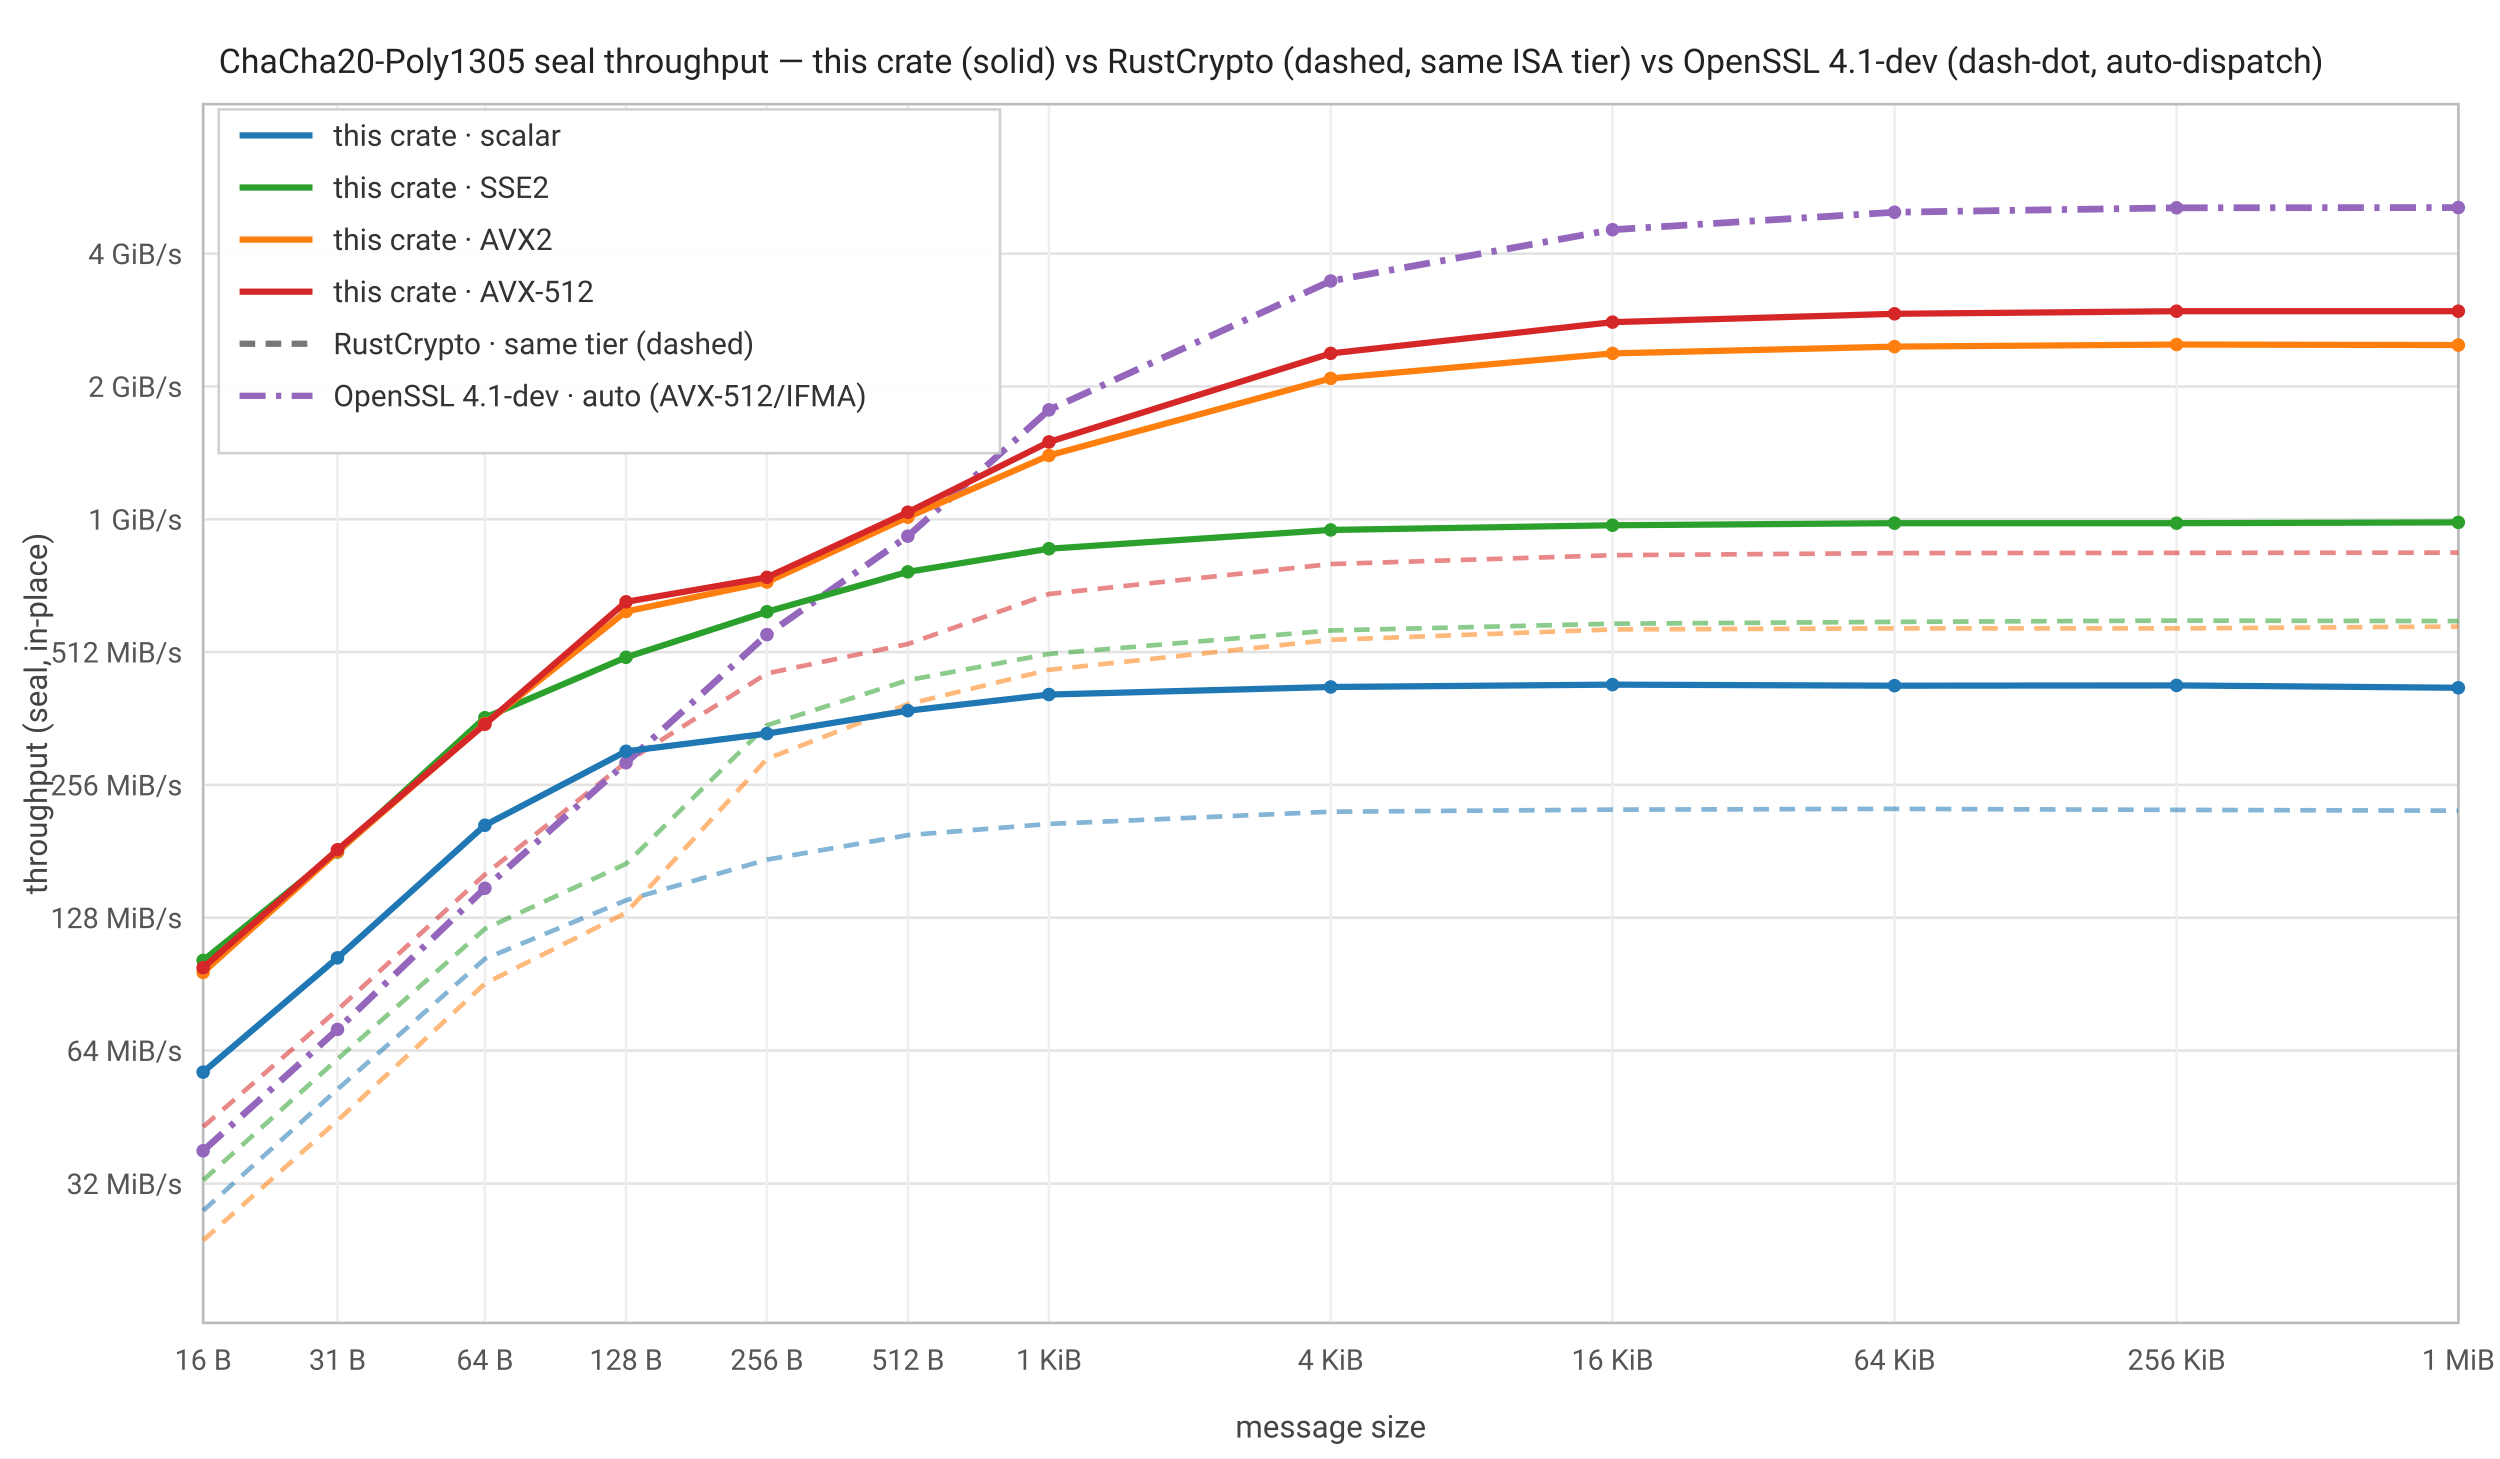
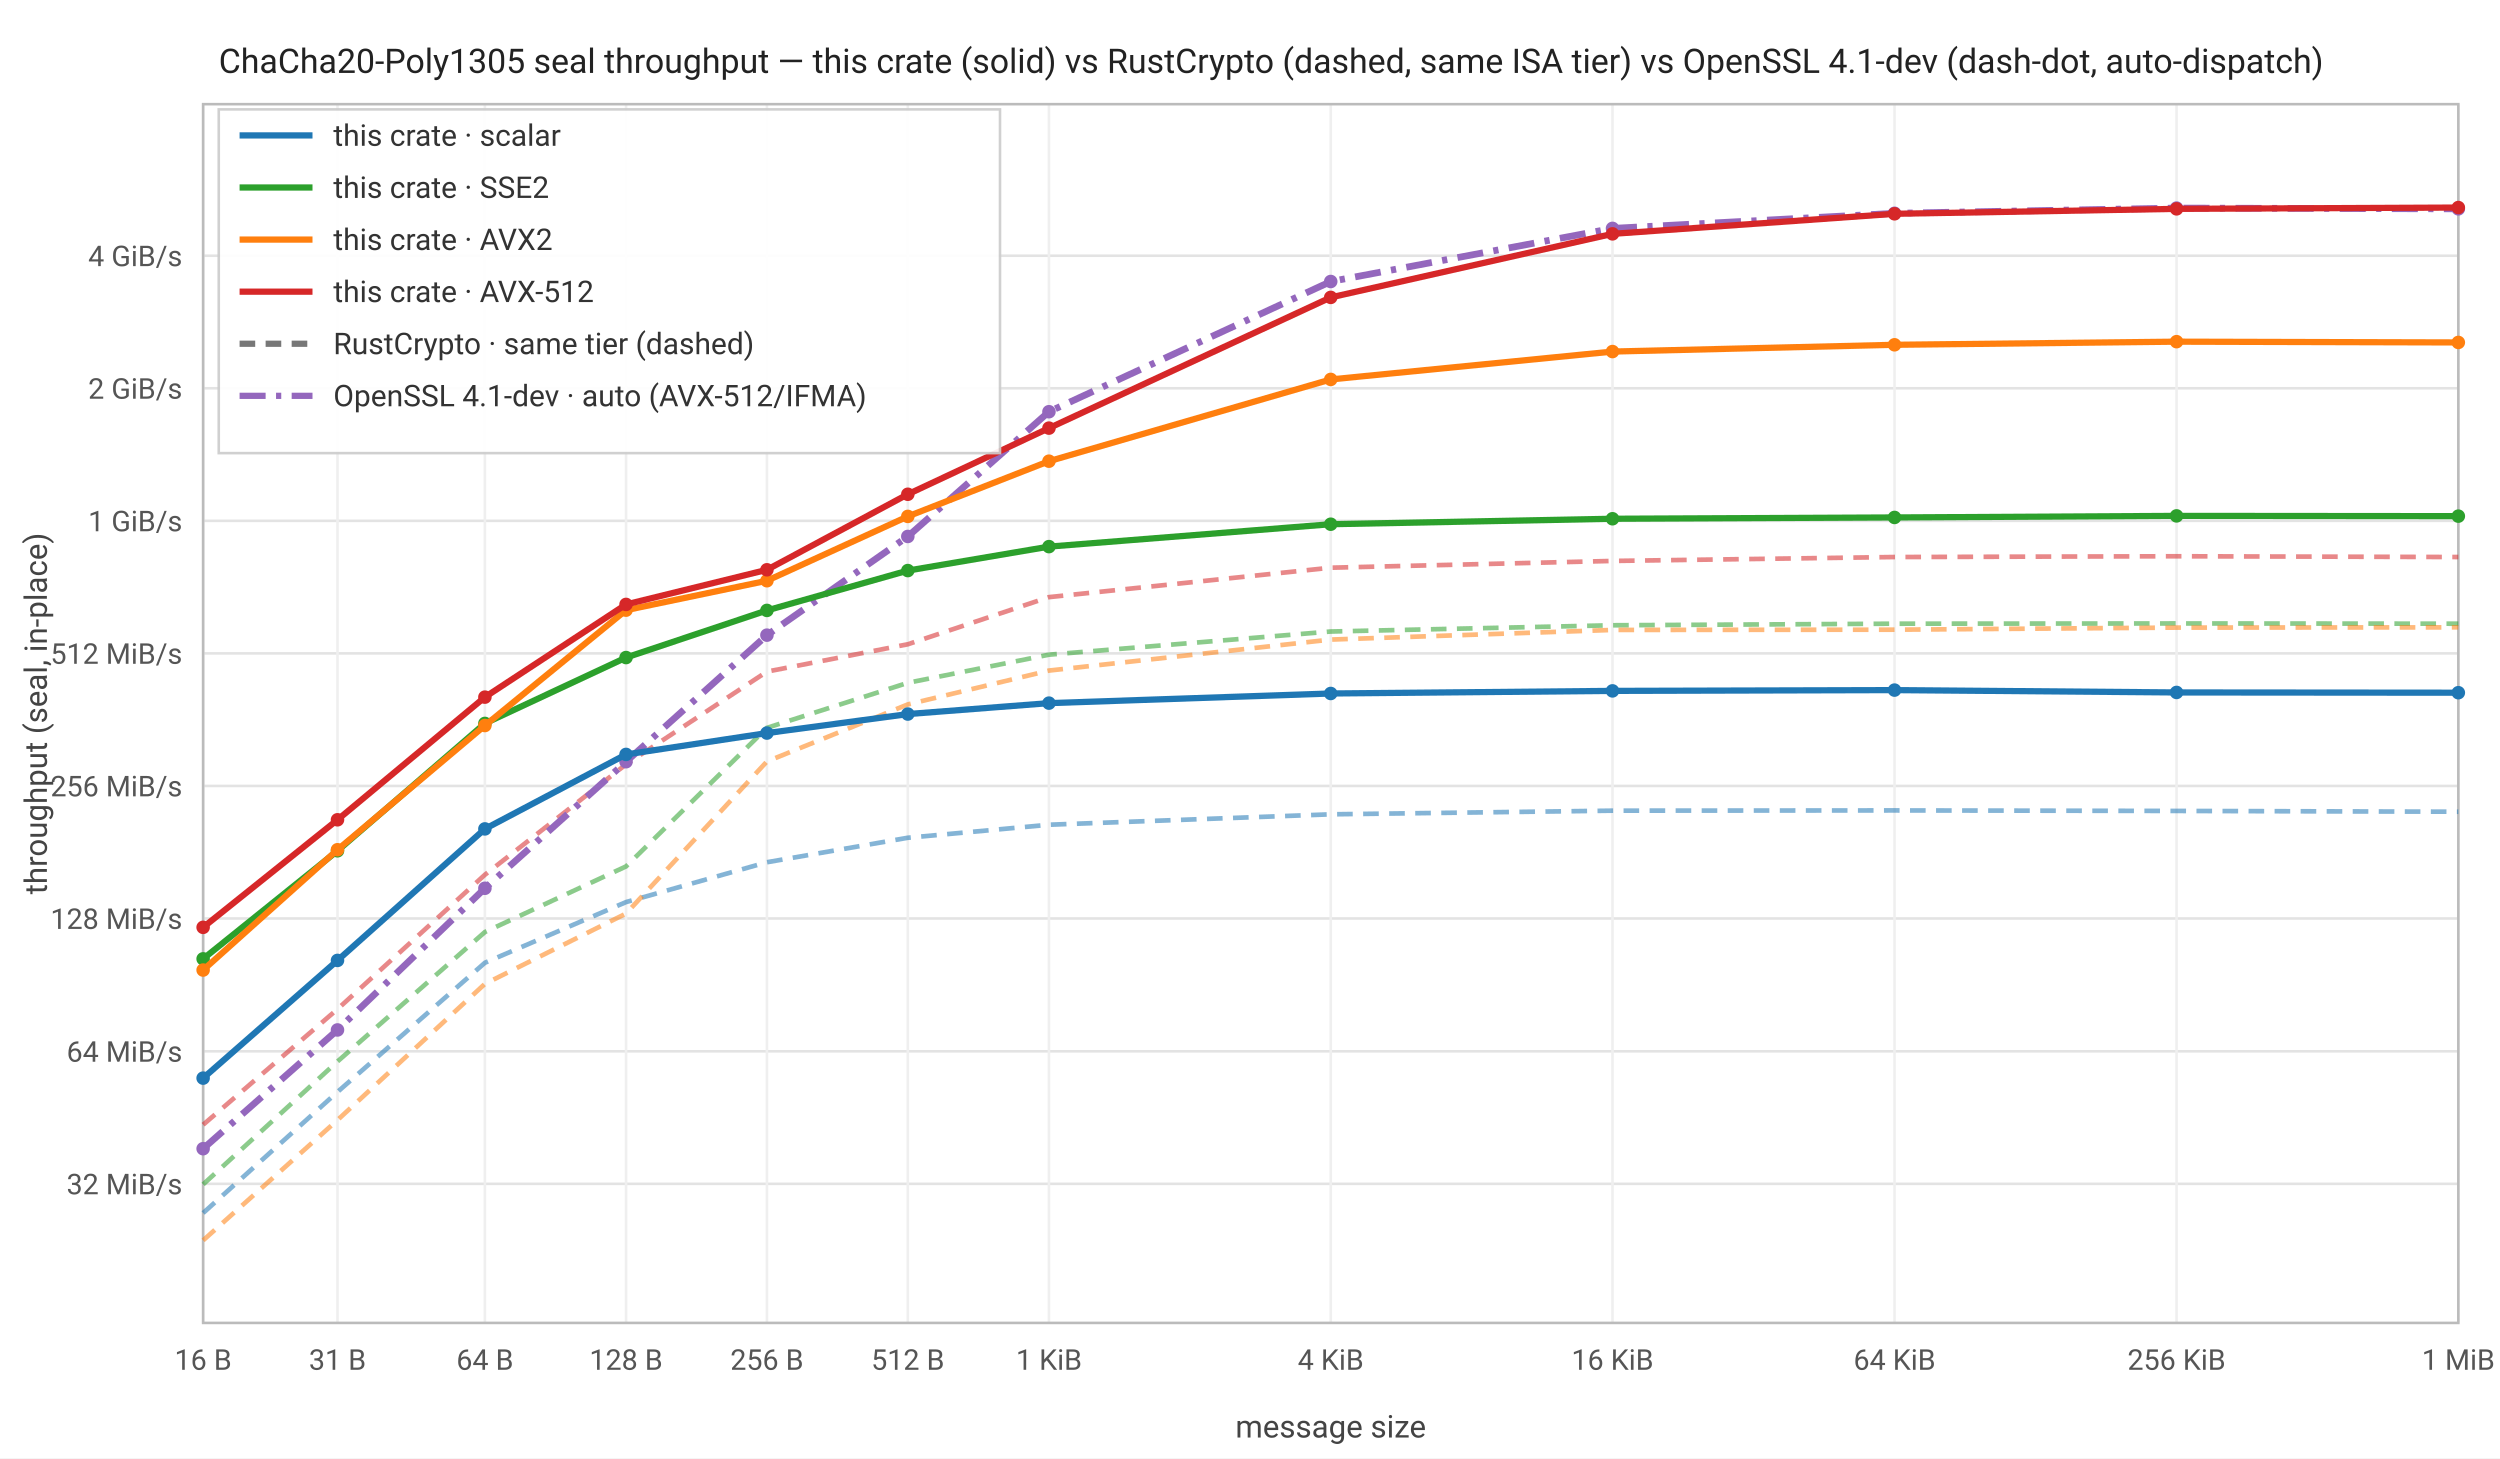
<svg xmlns="http://www.w3.org/2000/svg" width="960" height="560" viewBox="0 0 960 560">
  <rect width="960" height="560" fill="white" />
-   <line x1="78" y1="454.5" x2="944" y2="454.5" stroke="#e3e3e3" stroke-width="1" />
-   <text x="70.0" y="458.5" font-size="11" text-anchor="end" fill="#555" font-family="system-ui,-apple-system,Segoe UI,Roboto,sans-serif">32 MiB/s</text>
-   <line x1="78" y1="403.4" x2="944" y2="403.4" stroke="#e3e3e3" stroke-width="1" />
-   <text x="70.0" y="407.4" font-size="11" text-anchor="end" fill="#555" font-family="system-ui,-apple-system,Segoe UI,Roboto,sans-serif">64 MiB/s</text>
-   <line x1="78" y1="352.4" x2="944" y2="352.4" stroke="#e3e3e3" stroke-width="1" />
-   <text x="70.0" y="356.4" font-size="11" text-anchor="end" fill="#555" font-family="system-ui,-apple-system,Segoe UI,Roboto,sans-serif">128 MiB/s</text>
-   <line x1="78" y1="301.4" x2="944" y2="301.4" stroke="#e3e3e3" stroke-width="1" />
-   <text x="70.0" y="305.4" font-size="11" text-anchor="end" fill="#555" font-family="system-ui,-apple-system,Segoe UI,Roboto,sans-serif">256 MiB/s</text>
-   <line x1="78" y1="250.4" x2="944" y2="250.4" stroke="#e3e3e3" stroke-width="1" />
-   <text x="70.0" y="254.4" font-size="11" text-anchor="end" fill="#555" font-family="system-ui,-apple-system,Segoe UI,Roboto,sans-serif">512 MiB/s</text>
-   <line x1="78" y1="199.4" x2="944" y2="199.4" stroke="#e3e3e3" stroke-width="1" />
-   <text x="70.0" y="203.4" font-size="11" text-anchor="end" fill="#555" font-family="system-ui,-apple-system,Segoe UI,Roboto,sans-serif">1 GiB/s</text>
-   <line x1="78" y1="148.4" x2="944" y2="148.4" stroke="#e3e3e3" stroke-width="1" />
-   <text x="70.0" y="152.4" font-size="11" text-anchor="end" fill="#555" font-family="system-ui,-apple-system,Segoe UI,Roboto,sans-serif">2 GiB/s</text>
-   <line x1="78" y1="97.4" x2="944" y2="97.4" stroke="#e3e3e3" stroke-width="1" />
-   <text x="70.0" y="101.4" font-size="11" text-anchor="end" fill="#555" font-family="system-ui,-apple-system,Segoe UI,Roboto,sans-serif">4 GiB/s</text>
+   <line x1="78" y1="454.6" x2="944" y2="454.6" stroke="#e3e3e3" stroke-width="1" />
+   <text x="70.0" y="458.6" font-size="11" text-anchor="end" fill="#555" font-family="system-ui,-apple-system,Segoe UI,Roboto,sans-serif">32 MiB/s</text>
+   <line x1="78" y1="403.7" x2="944" y2="403.7" stroke="#e3e3e3" stroke-width="1" />
+   <text x="70.0" y="407.7" font-size="11" text-anchor="end" fill="#555" font-family="system-ui,-apple-system,Segoe UI,Roboto,sans-serif">64 MiB/s</text>
+   <line x1="78" y1="352.7" x2="944" y2="352.7" stroke="#e3e3e3" stroke-width="1" />
+   <text x="70.0" y="356.7" font-size="11" text-anchor="end" fill="#555" font-family="system-ui,-apple-system,Segoe UI,Roboto,sans-serif">128 MiB/s</text>
+   <line x1="78" y1="301.8" x2="944" y2="301.8" stroke="#e3e3e3" stroke-width="1" />
+   <text x="70.0" y="305.8" font-size="11" text-anchor="end" fill="#555" font-family="system-ui,-apple-system,Segoe UI,Roboto,sans-serif">256 MiB/s</text>
+   <line x1="78" y1="250.9" x2="944" y2="250.9" stroke="#e3e3e3" stroke-width="1" />
+   <text x="70.0" y="254.9" font-size="11" text-anchor="end" fill="#555" font-family="system-ui,-apple-system,Segoe UI,Roboto,sans-serif">512 MiB/s</text>
+   <line x1="78" y1="200.0" x2="944" y2="200.0" stroke="#e3e3e3" stroke-width="1" />
+   <text x="70.0" y="204.0" font-size="11" text-anchor="end" fill="#555" font-family="system-ui,-apple-system,Segoe UI,Roboto,sans-serif">1 GiB/s</text>
+   <line x1="78" y1="149.1" x2="944" y2="149.1" stroke="#e3e3e3" stroke-width="1" />
+   <text x="70.0" y="153.1" font-size="11" text-anchor="end" fill="#555" font-family="system-ui,-apple-system,Segoe UI,Roboto,sans-serif">2 GiB/s</text>
+   <line x1="78" y1="98.2" x2="944" y2="98.2" stroke="#e3e3e3" stroke-width="1" />
+   <text x="70.0" y="102.2" font-size="11" text-anchor="end" fill="#555" font-family="system-ui,-apple-system,Segoe UI,Roboto,sans-serif">4 GiB/s</text>
  <line x1="78.0" y1="40" x2="78.0" y2="508" stroke="#efefef" stroke-width="1" />
  <text x="78.0" y="526.0" font-size="11" text-anchor="middle" fill="#555" font-family="system-ui,-apple-system,Segoe UI,Roboto,sans-serif">16 B</text>
  <line x1="129.6" y1="40" x2="129.6" y2="508" stroke="#efefef" stroke-width="1" />
  <text x="129.6" y="526.0" font-size="11" text-anchor="middle" fill="#555" font-family="system-ui,-apple-system,Segoe UI,Roboto,sans-serif">31 B</text>
  <line x1="186.2" y1="40" x2="186.2" y2="508" stroke="#efefef" stroke-width="1" />
  <text x="186.2" y="526.0" font-size="11" text-anchor="middle" fill="#555" font-family="system-ui,-apple-system,Segoe UI,Roboto,sans-serif">64 B</text>
  <line x1="240.4" y1="40" x2="240.4" y2="508" stroke="#efefef" stroke-width="1" />
  <text x="240.4" y="526.0" font-size="11" text-anchor="middle" fill="#555" font-family="system-ui,-apple-system,Segoe UI,Roboto,sans-serif">128 B</text>
  <line x1="294.5" y1="40" x2="294.5" y2="508" stroke="#efefef" stroke-width="1" />
  <text x="294.5" y="526.0" font-size="11" text-anchor="middle" fill="#555" font-family="system-ui,-apple-system,Segoe UI,Roboto,sans-serif">256 B</text>
  <line x1="348.6" y1="40" x2="348.6" y2="508" stroke="#efefef" stroke-width="1" />
  <text x="348.6" y="526.0" font-size="11" text-anchor="middle" fill="#555" font-family="system-ui,-apple-system,Segoe UI,Roboto,sans-serif">512 B</text>
  <line x1="402.8" y1="40" x2="402.8" y2="508" stroke="#efefef" stroke-width="1" />
  <text x="402.8" y="526.0" font-size="11" text-anchor="middle" fill="#555" font-family="system-ui,-apple-system,Segoe UI,Roboto,sans-serif">1 KiB</text>
  <line x1="511.0" y1="40" x2="511.0" y2="508" stroke="#efefef" stroke-width="1" />
  <text x="511.0" y="526.0" font-size="11" text-anchor="middle" fill="#555" font-family="system-ui,-apple-system,Segoe UI,Roboto,sans-serif">4 KiB</text>
  <line x1="619.2" y1="40" x2="619.2" y2="508" stroke="#efefef" stroke-width="1" />
  <text x="619.2" y="526.0" font-size="11" text-anchor="middle" fill="#555" font-family="system-ui,-apple-system,Segoe UI,Roboto,sans-serif">16 KiB</text>
  <line x1="727.5" y1="40" x2="727.5" y2="508" stroke="#efefef" stroke-width="1" />
  <text x="727.5" y="526.0" font-size="11" text-anchor="middle" fill="#555" font-family="system-ui,-apple-system,Segoe UI,Roboto,sans-serif">64 KiB</text>
  <line x1="835.8" y1="40" x2="835.8" y2="508" stroke="#efefef" stroke-width="1" />
  <text x="835.8" y="526.0" font-size="11" text-anchor="middle" fill="#555" font-family="system-ui,-apple-system,Segoe UI,Roboto,sans-serif">256 KiB</text>
  <line x1="944.0" y1="40" x2="944.0" y2="508" stroke="#efefef" stroke-width="1" />
  <text x="944.0" y="526.0" font-size="11" text-anchor="middle" fill="#555" font-family="system-ui,-apple-system,Segoe UI,Roboto,sans-serif">1 MiB</text>
  <rect x="78" y="40" width="866" height="468" fill="none" stroke="#bbb" />
  <text x="511.0" y="552.0" font-size="12" text-anchor="middle" fill="#444" font-family="system-ui,-apple-system,Segoe UI,Roboto,sans-serif">message size</text>
  <text x="18.0" y="274.0" font-size="12" text-anchor="middle" fill="#444" font-family="system-ui,-apple-system,Segoe UI,Roboto,sans-serif" transform="rotate(-90 18 274.0)">throughput (seal, in-place)</text>
-   <polyline points="78.0,464.9 129.6,418.3 186.2,368.2 240.4,345.7 294.5,330.1 348.6,320.7 402.8,316.4 511.0,311.7 619.2,310.9 727.5,310.6 835.8,311.0 944.0,311.3" fill="none" stroke="#1f77b4" stroke-width="1.8" stroke-dasharray="6 4" opacity="0.55" />
-   <polyline points="78.0,453.2 129.6,406.7 186.2,356.7 240.4,331.7 294.5,278.5 348.6,261.2 402.8,251.1 511.0,242.1 619.2,239.5 727.5,238.8 835.8,238.3 944.0,238.5" fill="none" stroke="#2ca02c" stroke-width="1.8" stroke-dasharray="6 4" opacity="0.55" />
-   <polyline points="78.0,476.3 129.6,430.3 186.2,377.7 240.4,350.5 294.5,291.4 348.6,270.4 402.8,257.2 511.0,245.7 619.2,241.7 727.5,241.3 835.8,241.3 944.0,240.6" fill="none" stroke="#ff7f0e" stroke-width="1.8" stroke-dasharray="6 4" opacity="0.55" />
-   <polyline points="78.0,432.7 129.6,387.8 186.2,335.8 240.4,292.7 294.5,258.6 348.6,247.3 402.8,228.1 511.0,216.6 619.2,213.2 727.5,212.4 835.8,212.3 944.0,212.2" fill="none" stroke="#d62728" stroke-width="1.8" stroke-dasharray="6 4" opacity="0.55" />
-   <polyline points="78.0,441.9 129.6,395.3 186.2,341.1 240.4,292.9 294.5,243.7 348.6,205.9 402.8,157.4 511.0,107.9 619.2,88.2 727.5,81.5 835.8,79.8 944.0,79.7" fill="none" stroke="#9467bd" stroke-width="2.6" stroke-dasharray="10 4 2 4" opacity="1.0" />
-   <circle cx="78.0" cy="441.9" r="2.6" fill="#9467bd" opacity="1.0" />
-   <circle cx="129.6" cy="395.3" r="2.6" fill="#9467bd" opacity="1.0" />
+   <polyline points="78.0,465.8 129.6,419.3 186.2,369.7 240.4,346.4 294.5,331.1 348.6,321.7 402.8,316.7 511.0,312.7 619.2,311.3 727.5,311.2 835.8,311.4 944.0,311.7" fill="none" stroke="#1f77b4" stroke-width="1.8" stroke-dasharray="6 4" opacity="0.55" />
+   <polyline points="78.0,454.8 129.6,407.6 186.2,357.9 240.4,332.7 294.5,279.5 348.6,262.2 402.8,251.4 511.0,242.5 619.2,240.1 727.5,239.5 835.8,239.4 944.0,239.5" fill="none" stroke="#2ca02c" stroke-width="1.8" stroke-dasharray="6 4" opacity="0.55" />
+   <polyline points="78.0,476.3 129.6,430.1 186.2,377.8 240.4,350.8 294.5,292.4 348.6,270.5 402.8,257.5 511.0,245.6 619.2,241.9 727.5,241.8 835.8,241.0 944.0,240.9" fill="none" stroke="#ff7f0e" stroke-width="1.8" stroke-dasharray="6 4" opacity="0.55" />
+   <polyline points="78.0,431.9 129.6,387.5 186.2,335.9 240.4,293.5 294.5,257.9 348.6,247.4 402.8,229.3 511.0,218.0 619.2,215.4 727.5,213.9 835.8,213.6 944.0,213.9" fill="none" stroke="#d62728" stroke-width="1.8" stroke-dasharray="6 4" opacity="0.55" />
+   <polyline points="78.0,441.1 129.6,395.5 186.2,341.1 240.4,292.5 294.5,243.9 348.6,206.0 402.8,158.1 511.0,108.1 619.2,87.7 727.5,81.9 835.8,79.9 944.0,80.2" fill="none" stroke="#9467bd" stroke-width="2.6" stroke-dasharray="10 4 2 4" opacity="1.0" />
+   <circle cx="78.0" cy="441.1" r="2.6" fill="#9467bd" opacity="1.0" />
+   <circle cx="129.6" cy="395.5" r="2.6" fill="#9467bd" opacity="1.0" />
  <circle cx="186.2" cy="341.1" r="2.6" fill="#9467bd" opacity="1.0" />
-   <circle cx="240.4" cy="292.9" r="2.6" fill="#9467bd" opacity="1.0" />
-   <circle cx="294.5" cy="243.7" r="2.6" fill="#9467bd" opacity="1.0" />
-   <circle cx="348.6" cy="205.9" r="2.6" fill="#9467bd" opacity="1.0" />
-   <circle cx="402.8" cy="157.4" r="2.6" fill="#9467bd" opacity="1.0" />
-   <circle cx="511.0" cy="107.9" r="2.6" fill="#9467bd" opacity="1.0" />
-   <circle cx="619.2" cy="88.2" r="2.6" fill="#9467bd" opacity="1.0" />
-   <circle cx="727.5" cy="81.5" r="2.6" fill="#9467bd" opacity="1.0" />
-   <circle cx="835.8" cy="79.8" r="2.6" fill="#9467bd" opacity="1.0" />
-   <circle cx="944.0" cy="79.7" r="2.6" fill="#9467bd" opacity="1.0" />
-   <polyline points="78.0,411.7 129.6,367.8 186.2,316.9 240.4,288.5 294.5,281.7 348.6,272.9 402.8,266.7 511.0,263.8 619.2,262.9 727.5,263.3 835.8,263.2 944.0,264.1" fill="none" stroke="#1f77b4" stroke-width="2.4" opacity="1.0" />
-   <circle cx="78.0" cy="411.7" r="2.6" fill="#1f77b4" opacity="1.0" />
-   <circle cx="129.6" cy="367.8" r="2.6" fill="#1f77b4" opacity="1.0" />
-   <circle cx="186.2" cy="316.9" r="2.6" fill="#1f77b4" opacity="1.0" />
-   <circle cx="240.4" cy="288.5" r="2.6" fill="#1f77b4" opacity="1.0" />
-   <circle cx="294.5" cy="281.7" r="2.6" fill="#1f77b4" opacity="1.0" />
-   <circle cx="348.6" cy="272.9" r="2.6" fill="#1f77b4" opacity="1.0" />
-   <circle cx="402.8" cy="266.7" r="2.6" fill="#1f77b4" opacity="1.0" />
-   <circle cx="511.0" cy="263.8" r="2.6" fill="#1f77b4" opacity="1.0" />
-   <circle cx="619.2" cy="262.9" r="2.6" fill="#1f77b4" opacity="1.0" />
-   <circle cx="727.5" cy="263.3" r="2.6" fill="#1f77b4" opacity="1.0" />
-   <circle cx="835.8" cy="263.2" r="2.6" fill="#1f77b4" opacity="1.0" />
-   <circle cx="944.0" cy="264.1" r="2.6" fill="#1f77b4" opacity="1.0" />
-   <polyline points="78.0,368.8 129.6,327.2 186.2,275.6 240.4,252.4 294.5,234.9 348.6,219.6 402.8,210.7 511.0,203.5 619.2,201.7 727.5,200.9 835.8,200.9 944.0,200.6" fill="none" stroke="#2ca02c" stroke-width="2.4" opacity="1.0" />
-   <circle cx="78.0" cy="368.8" r="2.6" fill="#2ca02c" opacity="1.0" />
-   <circle cx="129.6" cy="327.2" r="2.6" fill="#2ca02c" opacity="1.0" />
-   <circle cx="186.2" cy="275.6" r="2.6" fill="#2ca02c" opacity="1.0" />
-   <circle cx="240.4" cy="252.4" r="2.6" fill="#2ca02c" opacity="1.0" />
-   <circle cx="294.5" cy="234.9" r="2.6" fill="#2ca02c" opacity="1.0" />
-   <circle cx="348.6" cy="219.6" r="2.6" fill="#2ca02c" opacity="1.0" />
-   <circle cx="402.8" cy="210.7" r="2.6" fill="#2ca02c" opacity="1.0" />
-   <circle cx="511.0" cy="203.5" r="2.6" fill="#2ca02c" opacity="1.0" />
-   <circle cx="619.2" cy="201.7" r="2.6" fill="#2ca02c" opacity="1.0" />
-   <circle cx="727.5" cy="200.9" r="2.6" fill="#2ca02c" opacity="1.0" />
-   <circle cx="835.8" cy="200.9" r="2.6" fill="#2ca02c" opacity="1.0" />
-   <circle cx="944.0" cy="200.6" r="2.6" fill="#2ca02c" opacity="1.0" />
-   <polyline points="78.0,373.4 129.6,327.0 186.2,277.9 240.4,234.8 294.5,223.5 348.6,198.6 402.8,174.9 511.0,145.3 619.2,135.7 727.5,133.1 835.8,132.3 944.0,132.5" fill="none" stroke="#ff7f0e" stroke-width="2.4" opacity="1.0" />
-   <circle cx="78.0" cy="373.4" r="2.6" fill="#ff7f0e" opacity="1.0" />
-   <circle cx="129.6" cy="327.0" r="2.6" fill="#ff7f0e" opacity="1.0" />
-   <circle cx="186.2" cy="277.9" r="2.6" fill="#ff7f0e" opacity="1.0" />
-   <circle cx="240.4" cy="234.8" r="2.6" fill="#ff7f0e" opacity="1.0" />
-   <circle cx="294.5" cy="223.5" r="2.6" fill="#ff7f0e" opacity="1.0" />
-   <circle cx="348.6" cy="198.6" r="2.6" fill="#ff7f0e" opacity="1.0" />
-   <circle cx="402.8" cy="174.9" r="2.6" fill="#ff7f0e" opacity="1.0" />
-   <circle cx="511.0" cy="145.3" r="2.6" fill="#ff7f0e" opacity="1.0" />
-   <circle cx="619.2" cy="135.7" r="2.6" fill="#ff7f0e" opacity="1.0" />
-   <circle cx="727.5" cy="133.1" r="2.6" fill="#ff7f0e" opacity="1.0" />
-   <circle cx="835.8" cy="132.3" r="2.6" fill="#ff7f0e" opacity="1.0" />
-   <circle cx="944.0" cy="132.5" r="2.6" fill="#ff7f0e" opacity="1.0" />
-   <polyline points="78.0,371.6 129.6,326.3 186.2,278.1 240.4,231.1 294.5,221.7 348.6,196.7 402.8,169.7 511.0,135.7 619.2,123.7 727.5,120.5 835.8,119.5 944.0,119.5" fill="none" stroke="#d62728" stroke-width="2.4" opacity="1.0" />
-   <circle cx="78.0" cy="371.6" r="2.6" fill="#d62728" opacity="1.0" />
-   <circle cx="129.6" cy="326.3" r="2.6" fill="#d62728" opacity="1.0" />
-   <circle cx="186.2" cy="278.1" r="2.6" fill="#d62728" opacity="1.0" />
-   <circle cx="240.4" cy="231.1" r="2.6" fill="#d62728" opacity="1.0" />
-   <circle cx="294.5" cy="221.7" r="2.6" fill="#d62728" opacity="1.0" />
-   <circle cx="348.6" cy="196.7" r="2.6" fill="#d62728" opacity="1.0" />
-   <circle cx="402.8" cy="169.7" r="2.6" fill="#d62728" opacity="1.0" />
-   <circle cx="511.0" cy="135.7" r="2.6" fill="#d62728" opacity="1.0" />
-   <circle cx="619.2" cy="123.7" r="2.6" fill="#d62728" opacity="1.0" />
-   <circle cx="727.5" cy="120.5" r="2.6" fill="#d62728" opacity="1.0" />
-   <circle cx="835.8" cy="119.5" r="2.6" fill="#d62728" opacity="1.0" />
-   <circle cx="944.0" cy="119.5" r="2.6" fill="#d62728" opacity="1.0" />
+   <circle cx="240.4" cy="292.5" r="2.6" fill="#9467bd" opacity="1.0" />
+   <circle cx="294.5" cy="243.9" r="2.6" fill="#9467bd" opacity="1.0" />
+   <circle cx="348.6" cy="206.0" r="2.6" fill="#9467bd" opacity="1.0" />
+   <circle cx="402.8" cy="158.1" r="2.6" fill="#9467bd" opacity="1.0" />
+   <circle cx="511.0" cy="108.1" r="2.6" fill="#9467bd" opacity="1.0" />
+   <circle cx="619.2" cy="87.7" r="2.6" fill="#9467bd" opacity="1.0" />
+   <circle cx="727.5" cy="81.9" r="2.6" fill="#9467bd" opacity="1.0" />
+   <circle cx="835.8" cy="79.9" r="2.6" fill="#9467bd" opacity="1.0" />
+   <circle cx="944.0" cy="80.2" r="2.6" fill="#9467bd" opacity="1.0" />
+   <polyline points="78.0,414.0 129.6,368.8 186.2,318.3 240.4,289.7 294.5,281.5 348.6,274.2 402.8,270.0 511.0,266.3 619.2,265.3 727.5,265.0 835.8,265.9 944.0,266.0" fill="none" stroke="#1f77b4" stroke-width="2.4" opacity="1.0" />
+   <circle cx="78.0" cy="414.0" r="2.6" fill="#1f77b4" opacity="1.0" />
+   <circle cx="129.6" cy="368.8" r="2.6" fill="#1f77b4" opacity="1.0" />
+   <circle cx="186.2" cy="318.3" r="2.6" fill="#1f77b4" opacity="1.0" />
+   <circle cx="240.4" cy="289.7" r="2.6" fill="#1f77b4" opacity="1.0" />
+   <circle cx="294.5" cy="281.5" r="2.6" fill="#1f77b4" opacity="1.0" />
+   <circle cx="348.6" cy="274.2" r="2.6" fill="#1f77b4" opacity="1.0" />
+   <circle cx="402.8" cy="270.0" r="2.6" fill="#1f77b4" opacity="1.0" />
+   <circle cx="511.0" cy="266.3" r="2.6" fill="#1f77b4" opacity="1.0" />
+   <circle cx="619.2" cy="265.3" r="2.6" fill="#1f77b4" opacity="1.0" />
+   <circle cx="727.5" cy="265.0" r="2.6" fill="#1f77b4" opacity="1.0" />
+   <circle cx="835.8" cy="265.9" r="2.6" fill="#1f77b4" opacity="1.0" />
+   <circle cx="944.0" cy="266.0" r="2.6" fill="#1f77b4" opacity="1.0" />
+   <polyline points="78.0,368.2 129.6,326.7 186.2,277.8 240.4,252.5 294.5,234.4 348.6,219.1 402.8,209.9 511.0,201.3 619.2,199.2 727.5,198.7 835.8,198.1 944.0,198.2" fill="none" stroke="#2ca02c" stroke-width="2.4" opacity="1.0" />
+   <circle cx="78.0" cy="368.2" r="2.6" fill="#2ca02c" opacity="1.0" />
+   <circle cx="129.6" cy="326.7" r="2.6" fill="#2ca02c" opacity="1.0" />
+   <circle cx="186.2" cy="277.8" r="2.6" fill="#2ca02c" opacity="1.0" />
+   <circle cx="240.4" cy="252.5" r="2.6" fill="#2ca02c" opacity="1.0" />
+   <circle cx="294.5" cy="234.4" r="2.6" fill="#2ca02c" opacity="1.0" />
+   <circle cx="348.6" cy="219.1" r="2.6" fill="#2ca02c" opacity="1.0" />
+   <circle cx="402.8" cy="209.9" r="2.6" fill="#2ca02c" opacity="1.0" />
+   <circle cx="511.0" cy="201.3" r="2.6" fill="#2ca02c" opacity="1.0" />
+   <circle cx="619.2" cy="199.2" r="2.6" fill="#2ca02c" opacity="1.0" />
+   <circle cx="727.5" cy="198.7" r="2.6" fill="#2ca02c" opacity="1.0" />
+   <circle cx="835.8" cy="198.1" r="2.6" fill="#2ca02c" opacity="1.0" />
+   <circle cx="944.0" cy="198.2" r="2.6" fill="#2ca02c" opacity="1.0" />
+   <polyline points="78.0,372.5 129.6,326.3 186.2,278.6 240.4,234.3 294.5,223.0 348.6,198.3 402.8,177.1 511.0,145.7 619.2,135.0 727.5,132.4 835.8,131.2 944.0,131.5" fill="none" stroke="#ff7f0e" stroke-width="2.4" opacity="1.0" />
+   <circle cx="78.0" cy="372.5" r="2.6" fill="#ff7f0e" opacity="1.0" />
+   <circle cx="129.6" cy="326.3" r="2.6" fill="#ff7f0e" opacity="1.0" />
+   <circle cx="186.2" cy="278.6" r="2.6" fill="#ff7f0e" opacity="1.0" />
+   <circle cx="240.4" cy="234.3" r="2.6" fill="#ff7f0e" opacity="1.0" />
+   <circle cx="294.5" cy="223.0" r="2.6" fill="#ff7f0e" opacity="1.0" />
+   <circle cx="348.6" cy="198.3" r="2.6" fill="#ff7f0e" opacity="1.0" />
+   <circle cx="402.8" cy="177.1" r="2.6" fill="#ff7f0e" opacity="1.0" />
+   <circle cx="511.0" cy="145.7" r="2.6" fill="#ff7f0e" opacity="1.0" />
+   <circle cx="619.2" cy="135.0" r="2.6" fill="#ff7f0e" opacity="1.0" />
+   <circle cx="727.5" cy="132.4" r="2.6" fill="#ff7f0e" opacity="1.0" />
+   <circle cx="835.8" cy="131.2" r="2.6" fill="#ff7f0e" opacity="1.0" />
+   <circle cx="944.0" cy="131.5" r="2.6" fill="#ff7f0e" opacity="1.0" />
+   <polyline points="78.0,356.1 129.6,314.8 186.2,267.7 240.4,232.1 294.5,218.8 348.6,189.8 402.8,164.4 511.0,114.2 619.2,89.8 727.5,82.1 835.8,80.2 944.0,79.7" fill="none" stroke="#d62728" stroke-width="2.4" opacity="1.0" />
+   <circle cx="78.0" cy="356.1" r="2.6" fill="#d62728" opacity="1.0" />
+   <circle cx="129.6" cy="314.8" r="2.6" fill="#d62728" opacity="1.0" />
+   <circle cx="186.2" cy="267.7" r="2.6" fill="#d62728" opacity="1.0" />
+   <circle cx="240.4" cy="232.1" r="2.6" fill="#d62728" opacity="1.0" />
+   <circle cx="294.5" cy="218.8" r="2.6" fill="#d62728" opacity="1.0" />
+   <circle cx="348.6" cy="189.8" r="2.6" fill="#d62728" opacity="1.0" />
+   <circle cx="402.8" cy="164.4" r="2.6" fill="#d62728" opacity="1.0" />
+   <circle cx="511.0" cy="114.2" r="2.6" fill="#d62728" opacity="1.0" />
+   <circle cx="619.2" cy="89.8" r="2.6" fill="#d62728" opacity="1.0" />
+   <circle cx="727.5" cy="82.1" r="2.6" fill="#d62728" opacity="1.0" />
+   <circle cx="835.8" cy="80.2" r="2.6" fill="#d62728" opacity="1.0" />
+   <circle cx="944.0" cy="79.7" r="2.6" fill="#d62728" opacity="1.0" />
  <text x="84.0" y="28.0" font-size="13" text-anchor="start" fill="#222" font-family="system-ui,-apple-system,Segoe UI,Roboto,sans-serif">ChaCha20-Poly1305 seal throughput — this crate (solid) vs RustCrypto (dashed, same ISA tier) vs OpenSSL 4.1-dev (dash-dot, auto-dispatch)</text>
  <rect x="84" y="42" width="300" height="132" fill="white" stroke="#ccc" opacity="0.92" />
  <line x1="92" y1="52" x2="120" y2="52" stroke="#1f77b4" stroke-width="2.4" />
  <text x="128.0" y="56.0" font-size="11.5" text-anchor="start" fill="#333" font-family="system-ui,-apple-system,Segoe UI,Roboto,sans-serif">this crate · scalar</text>
  <line x1="92" y1="72" x2="120" y2="72" stroke="#2ca02c" stroke-width="2.4" />
  <text x="128.0" y="76.0" font-size="11.5" text-anchor="start" fill="#333" font-family="system-ui,-apple-system,Segoe UI,Roboto,sans-serif">this crate · SSE2</text>
  <line x1="92" y1="92" x2="120" y2="92" stroke="#ff7f0e" stroke-width="2.4" />
  <text x="128.0" y="96.0" font-size="11.5" text-anchor="start" fill="#333" font-family="system-ui,-apple-system,Segoe UI,Roboto,sans-serif">this crate · AVX2</text>
  <line x1="92" y1="112" x2="120" y2="112" stroke="#d62728" stroke-width="2.4" />
  <text x="128.0" y="116.0" font-size="11.5" text-anchor="start" fill="#333" font-family="system-ui,-apple-system,Segoe UI,Roboto,sans-serif">this crate · AVX-512</text>
  <line x1="92" y1="132" x2="120" y2="132" stroke="#777" stroke-width="2.4" stroke-dasharray="6 4" />
  <text x="128.0" y="136.0" font-size="11.5" text-anchor="start" fill="#333" font-family="system-ui,-apple-system,Segoe UI,Roboto,sans-serif">RustCrypto · same tier (dashed)</text>
  <line x1="92" y1="152" x2="120" y2="152" stroke="#9467bd" stroke-width="2.4" stroke-dasharray="10 4 2 4" />
  <text x="128.0" y="156.0" font-size="11.5" text-anchor="start" fill="#333" font-family="system-ui,-apple-system,Segoe UI,Roboto,sans-serif">OpenSSL 4.1-dev · auto (AVX-512/IFMA)</text>
</svg>
